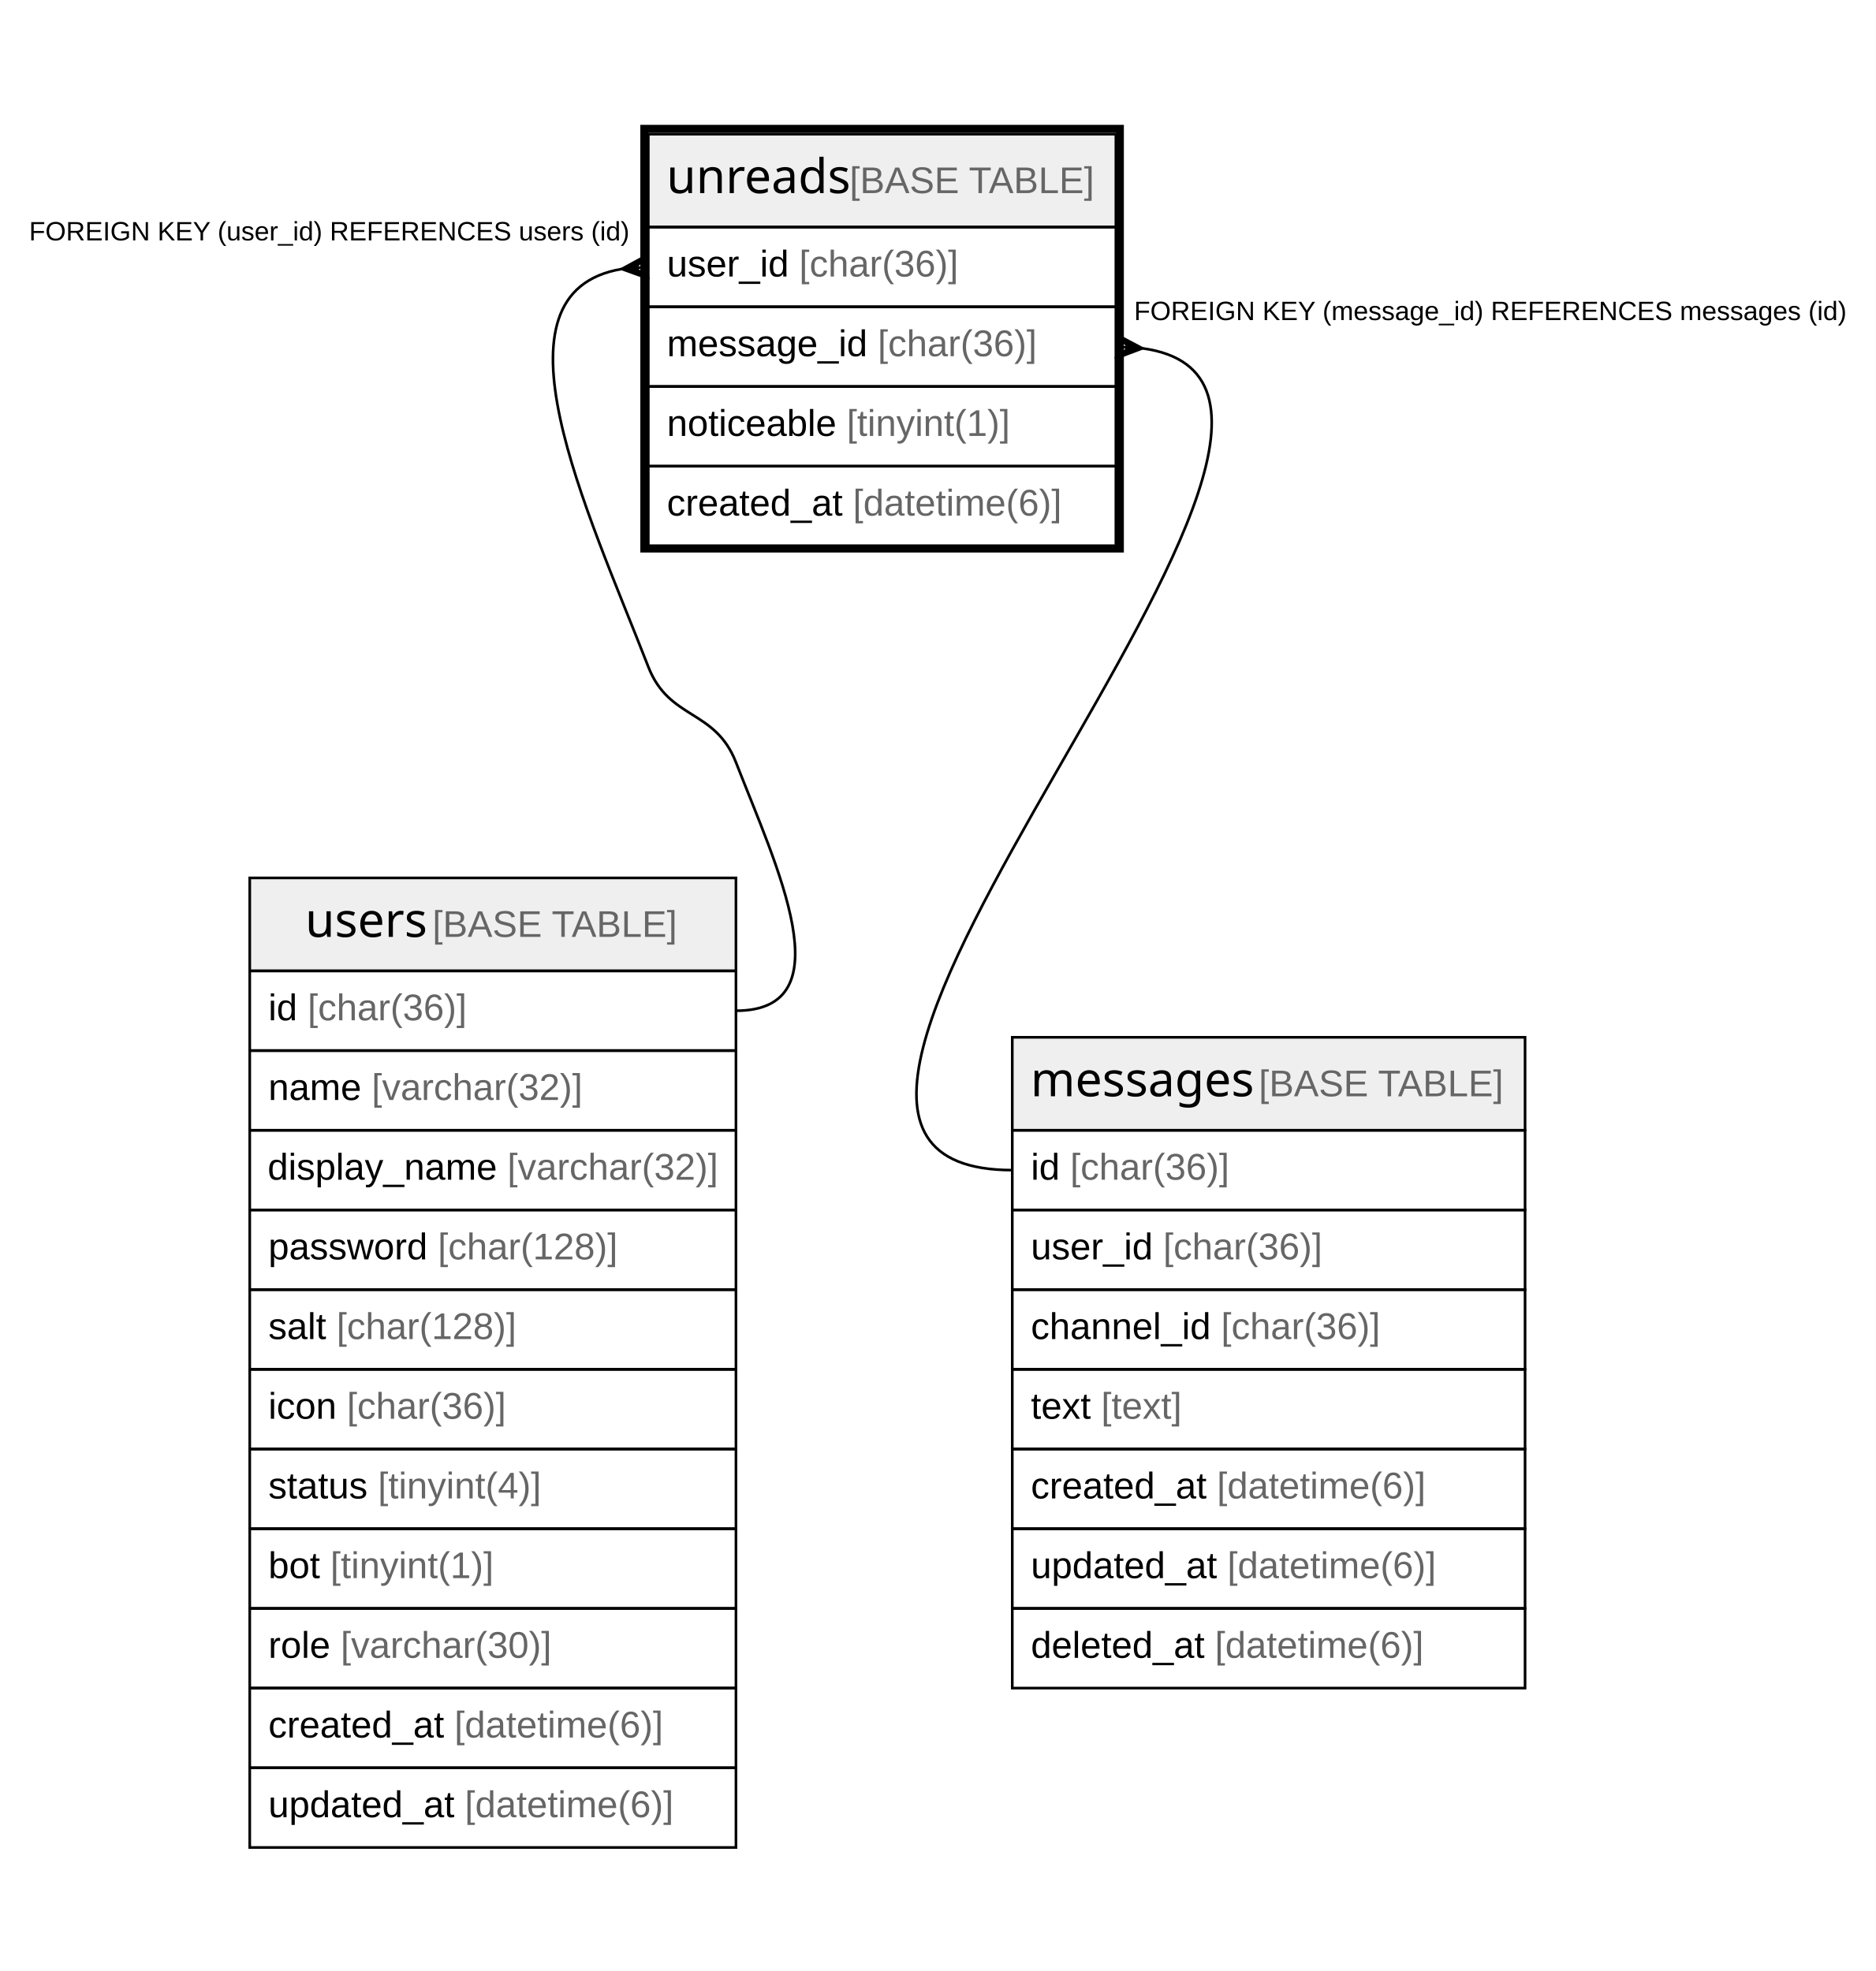
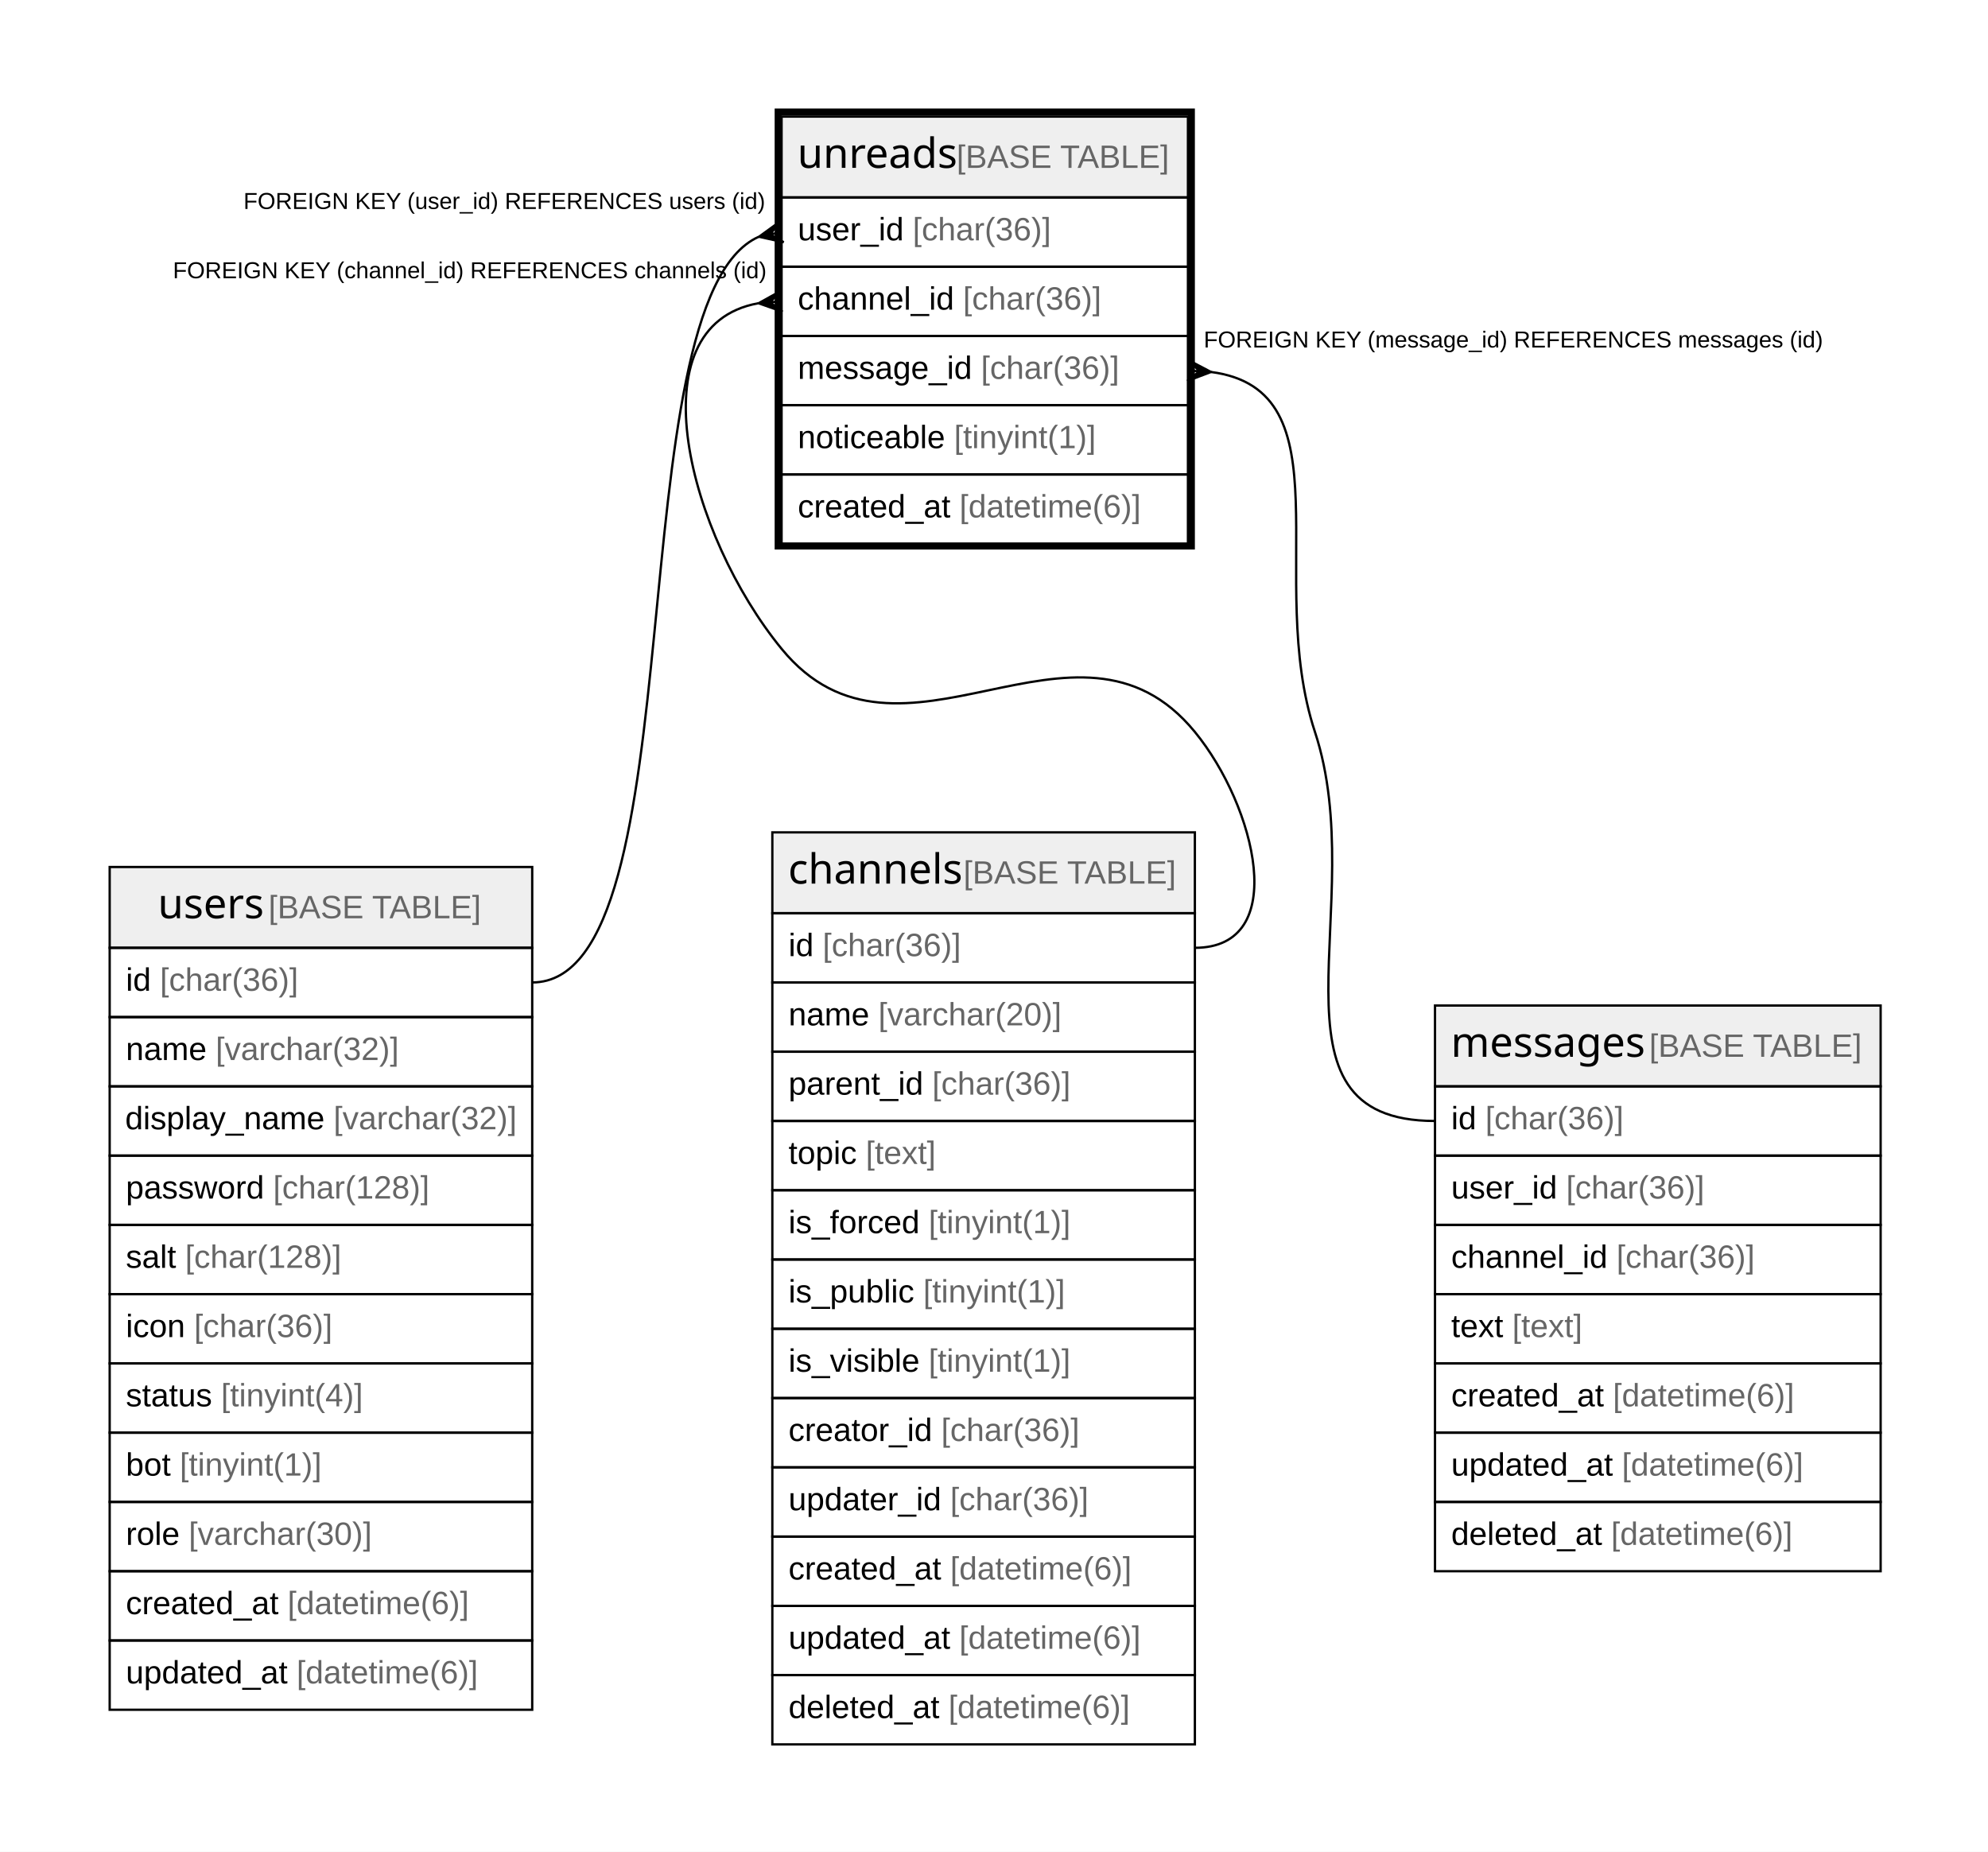
- <svg xmlns="http://www.w3.org/2000/svg" width="706pt" height="742pt" viewBox="0.00 0.00 706.00 742.00">
-   <g id="graph0" class="graph" transform="scale(1 1) rotate(0) translate(4 738)">
-     <polygon fill="#ffffff" stroke="transparent" points="-4,4 -4,-738 702,-738 702,4 -4,4" />
+ <svg xmlns="http://www.w3.org/2000/svg" width="861pt" height="802pt" viewBox="0.00 0.00 861.00 802.00">
+   <g id="graph0" class="graph" transform="scale(1 1) rotate(0) translate(4 798)">
+     <polygon fill="#ffffff" stroke="transparent" points="-4,4 -4,-798 857,-798 857,4 -4,4" />
    <g id="node1" class="node">
-       <polygon fill="#efefef" stroke="transparent" points="240,-652.5 240,-687.5 416,-687.5 416,-652.5 240,-652.5" />
-       <polygon fill="none" stroke="#000000" points="240,-652.5 240,-687.5 416,-687.5 416,-652.5 240,-652.5" />
-       <text text-anchor="start" x="246.862" y="-665.3" font-family="Arial Bold" font-size="18.00" fill="#000000">unreads</text>
-       <text text-anchor="start" x="311.885" y="-665.3" font-family="Arial" font-size="14.00" fill="#000000"> </text>
-       <text text-anchor="start" x="315.775" y="-665.3" font-family="Arial" font-size="14.00" fill="#666666">[BASE TABLE]</text>
-       <polygon fill="none" stroke="#000000" points="240,-622.5 240,-652.5 416,-652.5 416,-622.5 240,-622.5" />
-       <text text-anchor="start" x="247" y="-633.9" font-family="Arial" font-size="14.00" fill="#000000">user_id </text>
-       <text text-anchor="start" x="296.788" y="-633.9" font-family="Arial" font-size="14.00" fill="#666666">[char(36)]</text>
-       <polygon fill="none" stroke="#000000" points="240,-592.5 240,-622.5 416,-622.5 416,-592.5 240,-592.5" />
-       <text text-anchor="start" x="247" y="-603.9" font-family="Arial" font-size="14.00" fill="#000000">message_id </text>
-       <text text-anchor="start" x="326.353" y="-603.9" font-family="Arial" font-size="14.00" fill="#666666">[char(36)]</text>
-       <polygon fill="none" stroke="#000000" points="240,-562.5 240,-592.5 416,-592.5 416,-562.5 240,-562.5" />
-       <text text-anchor="start" x="247" y="-573.9" font-family="Arial" font-size="14.00" fill="#000000">noticeable </text>
-       <text text-anchor="start" x="314.69" y="-573.9" font-family="Arial" font-size="14.00" fill="#666666">[tinyint(1)]</text>
-       <polygon fill="none" stroke="#000000" points="240,-532.5 240,-562.5 416,-562.5 416,-532.5 240,-532.5" />
-       <text text-anchor="start" x="247" y="-543.9" font-family="Arial" font-size="14.00" fill="#000000">created_at </text>
-       <text text-anchor="start" x="317.028" y="-543.9" font-family="Arial" font-size="14.00" fill="#666666">[datetime(6)]</text>
-       <polygon fill="none" stroke="#000000" stroke-width="3" points="238.5,-531.5 238.5,-689.5 417.5,-689.5 417.5,-531.5 238.5,-531.5" />
+       <polygon fill="#efefef" stroke="transparent" points="334.5,-712.5 334.5,-747.5 510.5,-747.5 510.5,-712.5 334.5,-712.5" />
+       <polygon fill="none" stroke="#000000" points="334.5,-712.5 334.5,-747.5 510.5,-747.5 510.5,-712.5 334.5,-712.5" />
+       <text text-anchor="start" x="341.361" y="-725.3" font-family="Arial Bold" font-size="18.00" fill="#000000">unreads</text>
+       <text text-anchor="start" x="406.385" y="-725.3" font-family="Arial" font-size="14.00" fill="#000000"> </text>
+       <text text-anchor="start" x="410.275" y="-725.3" font-family="Arial" font-size="14.00" fill="#666666">[BASE TABLE]</text>
+       <polygon fill="none" stroke="#000000" points="334.5,-682.5 334.5,-712.5 510.5,-712.5 510.5,-682.5 334.5,-682.5" />
+       <text text-anchor="start" x="341.5" y="-693.9" font-family="Arial" font-size="14.00" fill="#000000">user_id </text>
+       <text text-anchor="start" x="391.288" y="-693.9" font-family="Arial" font-size="14.00" fill="#666666">[char(36)]</text>
+       <polygon fill="none" stroke="#000000" points="334.5,-652.5 334.5,-682.5 510.5,-682.5 510.5,-652.5 334.5,-652.5" />
+       <text text-anchor="start" x="341.5" y="-663.9" font-family="Arial" font-size="14.00" fill="#000000">channel_id </text>
+       <text text-anchor="start" x="413.082" y="-663.9" font-family="Arial" font-size="14.00" fill="#666666">[char(36)]</text>
+       <polygon fill="none" stroke="#000000" points="334.5,-622.5 334.5,-652.5 510.5,-652.5 510.5,-622.5 334.5,-622.5" />
+       <text text-anchor="start" x="341.5" y="-633.9" font-family="Arial" font-size="14.00" fill="#000000">message_id </text>
+       <text text-anchor="start" x="420.853" y="-633.9" font-family="Arial" font-size="14.00" fill="#666666">[char(36)]</text>
+       <polygon fill="none" stroke="#000000" points="334.5,-592.5 334.5,-622.5 510.5,-622.5 510.5,-592.5 334.5,-592.5" />
+       <text text-anchor="start" x="341.5" y="-603.9" font-family="Arial" font-size="14.00" fill="#000000">noticeable </text>
+       <text text-anchor="start" x="409.19" y="-603.9" font-family="Arial" font-size="14.00" fill="#666666">[tinyint(1)]</text>
+       <polygon fill="none" stroke="#000000" points="334.5,-562.5 334.5,-592.5 510.5,-592.5 510.5,-562.5 334.5,-562.5" />
+       <text text-anchor="start" x="341.5" y="-573.9" font-family="Arial" font-size="14.00" fill="#000000">created_at </text>
+       <text text-anchor="start" x="411.528" y="-573.9" font-family="Arial" font-size="14.00" fill="#666666">[datetime(6)]</text>
+       <polygon fill="none" stroke="#000000" stroke-width="3" points="333,-561.5 333,-749.5 512,-749.5 512,-561.5 333,-561.5" />
    </g>
    <g id="node2" class="node">
-       <polygon fill="#efefef" stroke="transparent" points="90,-372.5 90,-407.5 273,-407.5 273,-372.5 90,-372.5" />
-       <polygon fill="none" stroke="#000000" points="90,-372.5 90,-407.5 273,-407.5 273,-372.5 90,-372.5" />
-       <text text-anchor="start" x="110.871" y="-385.3" font-family="Arial Bold" font-size="18.00" fill="#000000">users</text>
-       <text text-anchor="start" x="154.875" y="-385.3" font-family="Arial" font-size="14.00" fill="#000000"> </text>
-       <text text-anchor="start" x="158.766" y="-385.3" font-family="Arial" font-size="14.00" fill="#666666">[BASE TABLE]</text>
-       <polygon fill="none" stroke="#000000" points="90,-342.5 90,-372.5 273,-372.5 273,-342.5 90,-342.5" />
-       <text text-anchor="start" x="97" y="-353.9" font-family="Arial" font-size="14.00" fill="#000000">id </text>
-       <text text-anchor="start" x="111.78" y="-353.9" font-family="Arial" font-size="14.00" fill="#666666">[char(36)]</text>
-       <polygon fill="none" stroke="#000000" points="90,-312.5 90,-342.5 273,-342.5 273,-312.5 90,-312.5" />
-       <text text-anchor="start" x="97" y="-323.9" font-family="Arial" font-size="14.00" fill="#000000">name </text>
-       <text text-anchor="start" x="135.899" y="-323.9" font-family="Arial" font-size="14.00" fill="#666666">[varchar(32)]</text>
-       <polygon fill="none" stroke="#000000" points="90,-282.5 90,-312.5 273,-312.5 273,-282.5 90,-282.5" />
-       <text text-anchor="start" x="96.71" y="-293.9" font-family="Arial" font-size="14.00" fill="#000000">display_name </text>
-       <text text-anchor="start" x="186.953" y="-293.9" font-family="Arial" font-size="14.00" fill="#666666">[varchar(32)]</text>
-       <polygon fill="none" stroke="#000000" points="90,-252.5 90,-282.5 273,-282.5 273,-252.5 90,-252.5" />
-       <text text-anchor="start" x="97" y="-263.9" font-family="Arial" font-size="14.00" fill="#000000">password </text>
-       <text text-anchor="start" x="160.788" y="-263.9" font-family="Arial" font-size="14.00" fill="#666666">[char(128)]</text>
-       <polygon fill="none" stroke="#000000" points="90,-222.5 90,-252.5 273,-252.5 273,-222.5 90,-222.5" />
-       <text text-anchor="start" x="97" y="-233.9" font-family="Arial" font-size="14.00" fill="#000000">salt </text>
-       <text text-anchor="start" x="122.67" y="-233.9" font-family="Arial" font-size="14.00" fill="#666666">[char(128)]</text>
-       <polygon fill="none" stroke="#000000" points="90,-192.5 90,-222.5 273,-222.5 273,-192.5 90,-192.5" />
-       <text text-anchor="start" x="97" y="-203.9" font-family="Arial" font-size="14.00" fill="#000000">icon </text>
-       <text text-anchor="start" x="126.562" y="-203.9" font-family="Arial" font-size="14.00" fill="#666666">[char(36)]</text>
-       <polygon fill="none" stroke="#000000" points="90,-162.5 90,-192.5 273,-192.5 273,-162.5 90,-162.5" />
-       <text text-anchor="start" x="97" y="-173.9" font-family="Arial" font-size="14.00" fill="#000000">status </text>
-       <text text-anchor="start" x="138.237" y="-173.9" font-family="Arial" font-size="14.00" fill="#666666">[tinyint(4)]</text>
-       <polygon fill="none" stroke="#000000" points="90,-132.5 90,-162.5 273,-162.5 273,-132.5 90,-132.5" />
-       <text text-anchor="start" x="97" y="-143.9" font-family="Arial" font-size="14.00" fill="#000000">bot </text>
-       <text text-anchor="start" x="120.346" y="-143.9" font-family="Arial" font-size="14.00" fill="#666666">[tinyint(1)]</text>
-       <polygon fill="none" stroke="#000000" points="90,-102.5 90,-132.5 273,-132.5 273,-102.5 90,-102.5" />
-       <text text-anchor="start" x="97" y="-113.9" font-family="Arial" font-size="14.00" fill="#000000">role </text>
-       <text text-anchor="start" x="124.223" y="-113.9" font-family="Arial" font-size="14.00" fill="#666666">[varchar(30)]</text>
-       <polygon fill="none" stroke="#000000" points="90,-72.5 90,-102.5 273,-102.5 273,-72.5 90,-72.5" />
-       <text text-anchor="start" x="97" y="-83.9" font-family="Arial" font-size="14.00" fill="#000000">created_at </text>
-       <text text-anchor="start" x="167.028" y="-83.9" font-family="Arial" font-size="14.00" fill="#666666">[datetime(6)]</text>
-       <polygon fill="none" stroke="#000000" points="90,-42.5 90,-72.5 273,-72.5 273,-42.5 90,-42.5" />
-       <text text-anchor="start" x="97" y="-53.9" font-family="Arial" font-size="14.00" fill="#000000">updated_at </text>
-       <text text-anchor="start" x="170.933" y="-53.9" font-family="Arial" font-size="14.00" fill="#666666">[datetime(6)]</text>
+       <polygon fill="#efefef" stroke="transparent" points="43.5,-387.5 43.5,-422.5 226.5,-422.5 226.5,-387.5 43.5,-387.5" />
+       <polygon fill="none" stroke="#000000" points="43.5,-387.5 43.5,-422.5 226.5,-422.5 226.5,-387.5 43.5,-387.5" />
+       <text text-anchor="start" x="64.371" y="-400.3" font-family="Arial Bold" font-size="18.00" fill="#000000">users</text>
+       <text text-anchor="start" x="108.375" y="-400.3" font-family="Arial" font-size="14.00" fill="#000000"> </text>
+       <text text-anchor="start" x="112.266" y="-400.3" font-family="Arial" font-size="14.00" fill="#666666">[BASE TABLE]</text>
+       <polygon fill="none" stroke="#000000" points="43.5,-357.5 43.5,-387.5 226.5,-387.5 226.5,-357.5 43.5,-357.5" />
+       <text text-anchor="start" x="50.5" y="-368.9" font-family="Arial" font-size="14.00" fill="#000000">id </text>
+       <text text-anchor="start" x="65.28" y="-368.9" font-family="Arial" font-size="14.00" fill="#666666">[char(36)]</text>
+       <polygon fill="none" stroke="#000000" points="43.5,-327.5 43.5,-357.5 226.5,-357.5 226.5,-327.5 43.5,-327.5" />
+       <text text-anchor="start" x="50.5" y="-338.9" font-family="Arial" font-size="14.00" fill="#000000">name </text>
+       <text text-anchor="start" x="89.399" y="-338.9" font-family="Arial" font-size="14.00" fill="#666666">[varchar(32)]</text>
+       <polygon fill="none" stroke="#000000" points="43.5,-297.5 43.5,-327.5 226.5,-327.5 226.5,-297.5 43.5,-297.5" />
+       <text text-anchor="start" x="50.21" y="-308.9" font-family="Arial" font-size="14.00" fill="#000000">display_name </text>
+       <text text-anchor="start" x="140.453" y="-308.9" font-family="Arial" font-size="14.00" fill="#666666">[varchar(32)]</text>
+       <polygon fill="none" stroke="#000000" points="43.5,-267.5 43.5,-297.5 226.5,-297.5 226.5,-267.5 43.5,-267.5" />
+       <text text-anchor="start" x="50.5" y="-278.9" font-family="Arial" font-size="14.00" fill="#000000">password </text>
+       <text text-anchor="start" x="114.288" y="-278.9" font-family="Arial" font-size="14.00" fill="#666666">[char(128)]</text>
+       <polygon fill="none" stroke="#000000" points="43.5,-237.5 43.5,-267.5 226.5,-267.5 226.5,-237.5 43.5,-237.5" />
+       <text text-anchor="start" x="50.5" y="-248.9" font-family="Arial" font-size="14.00" fill="#000000">salt </text>
+       <text text-anchor="start" x="76.17" y="-248.9" font-family="Arial" font-size="14.00" fill="#666666">[char(128)]</text>
+       <polygon fill="none" stroke="#000000" points="43.5,-207.5 43.5,-237.5 226.5,-237.5 226.5,-207.5 43.5,-207.5" />
+       <text text-anchor="start" x="50.5" y="-218.9" font-family="Arial" font-size="14.00" fill="#000000">icon </text>
+       <text text-anchor="start" x="80.062" y="-218.9" font-family="Arial" font-size="14.00" fill="#666666">[char(36)]</text>
+       <polygon fill="none" stroke="#000000" points="43.5,-177.5 43.5,-207.5 226.5,-207.5 226.5,-177.5 43.5,-177.5" />
+       <text text-anchor="start" x="50.5" y="-188.9" font-family="Arial" font-size="14.00" fill="#000000">status </text>
+       <text text-anchor="start" x="91.737" y="-188.9" font-family="Arial" font-size="14.00" fill="#666666">[tinyint(4)]</text>
+       <polygon fill="none" stroke="#000000" points="43.5,-147.5 43.5,-177.5 226.5,-177.5 226.5,-147.5 43.5,-147.5" />
+       <text text-anchor="start" x="50.5" y="-158.9" font-family="Arial" font-size="14.00" fill="#000000">bot </text>
+       <text text-anchor="start" x="73.846" y="-158.9" font-family="Arial" font-size="14.00" fill="#666666">[tinyint(1)]</text>
+       <polygon fill="none" stroke="#000000" points="43.5,-117.5 43.5,-147.5 226.5,-147.5 226.5,-117.5 43.5,-117.5" />
+       <text text-anchor="start" x="50.5" y="-128.9" font-family="Arial" font-size="14.00" fill="#000000">role </text>
+       <text text-anchor="start" x="77.723" y="-128.9" font-family="Arial" font-size="14.00" fill="#666666">[varchar(30)]</text>
+       <polygon fill="none" stroke="#000000" points="43.5,-87.5 43.5,-117.5 226.5,-117.5 226.5,-87.5 43.5,-87.5" />
+       <text text-anchor="start" x="50.5" y="-98.9" font-family="Arial" font-size="14.00" fill="#000000">created_at </text>
+       <text text-anchor="start" x="120.528" y="-98.9" font-family="Arial" font-size="14.00" fill="#666666">[datetime(6)]</text>
+       <polygon fill="none" stroke="#000000" points="43.5,-57.5 43.5,-87.5 226.5,-87.5 226.5,-57.5 43.5,-57.5" />
+       <text text-anchor="start" x="50.5" y="-68.9" font-family="Arial" font-size="14.00" fill="#000000">updated_at </text>
+       <text text-anchor="start" x="124.433" y="-68.9" font-family="Arial" font-size="14.00" fill="#666666">[datetime(6)]</text>
    </g>
    <g id="edge1" class="edge">
-       <path fill="none" stroke="#000000" d="M229.988,-636.728C177.72,-627.935 217.077,-545.93 240,-487 247.869,-466.771 265.131,-471.229 273,-451 288.065,-412.271 314.556,-357.5 273,-357.5" />
-       <polygon fill="#000000" stroke="#000000" points="230.03,-636.731 239.654,-641.987 235.015,-637.115 240,-637.5 240,-637.5 240,-637.5 235.015,-637.115 240.346,-633.013 230.03,-636.731 230.03,-636.731" />
-       <text text-anchor="start" x="6.945" y="-647.5" font-family="Arial" font-size="10.00" fill="#000000">FOREIGN KEY (user_id) REFERENCES users (id)</text>
+       <path fill="none" stroke="#000000" d="M324.566,-695.425C262.275,-667.745 299.038,-372.5 226.5,-372.5" />
+       <polygon fill="#000000" stroke="#000000" points="324.711,-695.455 333.58,-701.905 329.606,-696.477 334.5,-697.5 334.5,-697.5 334.5,-697.5 329.606,-696.477 335.42,-693.095 324.711,-695.455 324.711,-695.455" />
+       <text text-anchor="start" x="101.445" y="-707.5" font-family="Arial" font-size="10.00" fill="#000000">FOREIGN KEY (user_id) REFERENCES users (id)</text>
    </g>
    <g id="node3" class="node">
-       <polygon fill="#efefef" stroke="transparent" points="377,-312.5 377,-347.5 570,-347.5 570,-312.5 377,-312.5" />
-       <polygon fill="none" stroke="#000000" points="377,-312.5 377,-347.5 570,-347.5 570,-312.5 377,-312.5" />
-       <text text-anchor="start" x="383.865" y="-325.3" font-family="Arial Bold" font-size="18.00" fill="#000000">messages</text>
-       <text text-anchor="start" x="465.882" y="-325.3" font-family="Arial" font-size="14.00" fill="#000000"> </text>
-       <text text-anchor="start" x="469.772" y="-325.3" font-family="Arial" font-size="14.00" fill="#666666">[BASE TABLE]</text>
-       <polygon fill="none" stroke="#000000" points="377,-282.5 377,-312.5 570,-312.5 570,-282.5 377,-282.5" />
-       <text text-anchor="start" x="384" y="-293.9" font-family="Arial" font-size="14.00" fill="#000000">id </text>
-       <text text-anchor="start" x="398.78" y="-293.9" font-family="Arial" font-size="14.00" fill="#666666">[char(36)]</text>
-       <polygon fill="none" stroke="#000000" points="377,-252.5 377,-282.5 570,-282.5 570,-252.5 377,-252.5" />
-       <text text-anchor="start" x="384" y="-263.9" font-family="Arial" font-size="14.00" fill="#000000">user_id </text>
-       <text text-anchor="start" x="433.788" y="-263.9" font-family="Arial" font-size="14.00" fill="#666666">[char(36)]</text>
-       <polygon fill="none" stroke="#000000" points="377,-222.5 377,-252.5 570,-252.5 570,-222.5 377,-222.5" />
-       <text text-anchor="start" x="384" y="-233.9" font-family="Arial" font-size="14.00" fill="#000000">channel_id </text>
-       <text text-anchor="start" x="455.582" y="-233.9" font-family="Arial" font-size="14.00" fill="#666666">[char(36)]</text>
-       <polygon fill="none" stroke="#000000" points="377,-192.5 377,-222.5 570,-222.5 570,-192.5 377,-192.5" />
-       <text text-anchor="start" x="384" y="-203.9" font-family="Arial" font-size="14.00" fill="#000000">text </text>
-       <text text-anchor="start" x="410.454" y="-203.9" font-family="Arial" font-size="14.00" fill="#666666">[text]</text>
-       <polygon fill="none" stroke="#000000" points="377,-162.5 377,-192.5 570,-192.5 570,-162.5 377,-162.5" />
-       <text text-anchor="start" x="384" y="-173.9" font-family="Arial" font-size="14.00" fill="#000000">created_at </text>
-       <text text-anchor="start" x="454.028" y="-173.9" font-family="Arial" font-size="14.00" fill="#666666">[datetime(6)]</text>
-       <polygon fill="none" stroke="#000000" points="377,-132.5 377,-162.5 570,-162.5 570,-132.5 377,-132.5" />
-       <text text-anchor="start" x="384" y="-143.9" font-family="Arial" font-size="14.00" fill="#000000">updated_at </text>
-       <text text-anchor="start" x="457.933" y="-143.9" font-family="Arial" font-size="14.00" fill="#666666">[datetime(6)]</text>
-       <polygon fill="none" stroke="#000000" points="377,-102.5 377,-132.5 570,-132.5 570,-102.5 377,-102.5" />
-       <text text-anchor="start" x="384" y="-113.9" font-family="Arial" font-size="14.00" fill="#000000">deleted_at </text>
-       <text text-anchor="start" x="453.257" y="-113.9" font-family="Arial" font-size="14.00" fill="#666666">[datetime(6)]</text>
+       <polygon fill="#efefef" stroke="transparent" points="330.5,-402.5 330.5,-437.5 513.5,-437.5 513.5,-402.5 330.5,-402.5" />
+       <polygon fill="none" stroke="#000000" points="330.5,-402.5 330.5,-437.5 513.5,-437.5 513.5,-402.5 330.5,-402.5" />
+       <text text-anchor="start" x="337.361" y="-415.3" font-family="Arial Bold" font-size="18.00" fill="#000000">channels</text>
+       <text text-anchor="start" x="409.386" y="-415.3" font-family="Arial" font-size="14.00" fill="#000000"> </text>
+       <text text-anchor="start" x="413.276" y="-415.3" font-family="Arial" font-size="14.00" fill="#666666">[BASE TABLE]</text>
+       <polygon fill="none" stroke="#000000" points="330.5,-372.5 330.5,-402.5 513.5,-402.5 513.5,-372.5 330.5,-372.5" />
+       <text text-anchor="start" x="337.5" y="-383.9" font-family="Arial" font-size="14.00" fill="#000000">id </text>
+       <text text-anchor="start" x="352.28" y="-383.9" font-family="Arial" font-size="14.00" fill="#666666">[char(36)]</text>
+       <polygon fill="none" stroke="#000000" points="330.5,-342.5 330.5,-372.5 513.5,-372.5 513.5,-342.5 330.5,-342.5" />
+       <text text-anchor="start" x="337.5" y="-353.9" font-family="Arial" font-size="14.00" fill="#000000">name </text>
+       <text text-anchor="start" x="376.399" y="-353.9" font-family="Arial" font-size="14.00" fill="#666666">[varchar(20)]</text>
+       <polygon fill="none" stroke="#000000" points="330.5,-312.5 330.5,-342.5 513.5,-342.5 513.5,-312.5 330.5,-312.5" />
+       <text text-anchor="start" x="337.5" y="-323.9" font-family="Arial" font-size="14.00" fill="#000000">parent_id </text>
+       <text text-anchor="start" x="399.744" y="-323.9" font-family="Arial" font-size="14.00" fill="#666666">[char(36)]</text>
+       <polygon fill="none" stroke="#000000" points="330.5,-282.5 330.5,-312.5 513.5,-312.5 513.5,-282.5 330.5,-282.5" />
+       <text text-anchor="start" x="337.5" y="-293.9" font-family="Arial" font-size="14.00" fill="#000000">topic </text>
+       <text text-anchor="start" x="370.953" y="-293.9" font-family="Arial" font-size="14.00" fill="#666666">[text]</text>
+       <polygon fill="none" stroke="#000000" points="330.5,-252.5 330.5,-282.5 513.5,-282.5 513.5,-252.5 330.5,-252.5" />
+       <text text-anchor="start" x="337.5" y="-263.9" font-family="Arial" font-size="14.00" fill="#000000">is_forced </text>
+       <text text-anchor="start" x="398.179" y="-263.9" font-family="Arial" font-size="14.00" fill="#666666">[tinyint(1)]</text>
+       <polygon fill="none" stroke="#000000" points="330.5,-222.5 330.5,-252.5 513.5,-252.5 513.5,-222.5 330.5,-222.5" />
+       <text text-anchor="start" x="337.5" y="-233.9" font-family="Arial" font-size="14.00" fill="#000000">is_public </text>
+       <text text-anchor="start" x="395.841" y="-233.9" font-family="Arial" font-size="14.00" fill="#666666">[tinyint(1)]</text>
+       <polygon fill="none" stroke="#000000" points="330.5,-192.5 330.5,-222.5 513.5,-222.5 513.5,-192.5 330.5,-192.5" />
+       <text text-anchor="start" x="337.5" y="-203.9" font-family="Arial" font-size="14.00" fill="#000000">is_visible </text>
+       <text text-anchor="start" x="398.165" y="-203.9" font-family="Arial" font-size="14.00" fill="#666666">[tinyint(1)]</text>
+       <polygon fill="none" stroke="#000000" points="330.5,-162.5 330.5,-192.5 513.5,-192.5 513.5,-162.5 330.5,-162.5" />
+       <text text-anchor="start" x="337.5" y="-173.9" font-family="Arial" font-size="14.00" fill="#000000">creator_id </text>
+       <text text-anchor="start" x="403.622" y="-173.9" font-family="Arial" font-size="14.00" fill="#666666">[char(36)]</text>
+       <polygon fill="none" stroke="#000000" points="330.5,-132.5 330.5,-162.5 513.5,-162.5 513.5,-132.5 330.5,-132.5" />
+       <text text-anchor="start" x="337.5" y="-143.9" font-family="Arial" font-size="14.00" fill="#000000">updater_id </text>
+       <text text-anchor="start" x="407.527" y="-143.9" font-family="Arial" font-size="14.00" fill="#666666">[char(36)]</text>
+       <polygon fill="none" stroke="#000000" points="330.5,-102.5 330.5,-132.5 513.5,-132.5 513.5,-102.5 330.5,-102.5" />
+       <text text-anchor="start" x="337.5" y="-113.9" font-family="Arial" font-size="14.00" fill="#000000">created_at </text>
+       <text text-anchor="start" x="407.528" y="-113.9" font-family="Arial" font-size="14.00" fill="#666666">[datetime(6)]</text>
+       <polygon fill="none" stroke="#000000" points="330.5,-72.5 330.5,-102.5 513.5,-102.5 513.5,-72.5 330.5,-72.5" />
+       <text text-anchor="start" x="337.5" y="-83.9" font-family="Arial" font-size="14.00" fill="#000000">updated_at </text>
+       <text text-anchor="start" x="411.433" y="-83.9" font-family="Arial" font-size="14.00" fill="#666666">[datetime(6)]</text>
+       <polygon fill="none" stroke="#000000" points="330.5,-42.5 330.5,-72.5 513.5,-72.5 513.5,-42.5 330.5,-42.5" />
+       <text text-anchor="start" x="337.5" y="-53.9" font-family="Arial" font-size="14.00" fill="#000000">deleted_at </text>
+       <text text-anchor="start" x="406.757" y="-53.9" font-family="Arial" font-size="14.00" fill="#666666">[datetime(6)]</text>
    </g>
    <g id="edge2" class="edge">
-       <path fill="none" stroke="#000000" d="M426.051,-606.865C538.478,-591.368 241.798,-297.5 377,-297.5" />
-       <polygon fill="#000000" stroke="#000000" points="425.98,-606.869 415.716,-603.009 420.99,-607.185 416,-607.5 416,-607.5 416,-607.5 420.99,-607.185 416.284,-611.991 425.98,-606.869 425.98,-606.869" />
-       <text text-anchor="start" x="422.827" y="-617.5" font-family="Arial" font-size="10.00" fill="#000000">FOREIGN KEY (message_id) REFERENCES messages (id)</text>
+       <path fill="none" stroke="#000000" d="M324.334,-666.638C270.345,-656.84 294.439,-565.921 334.5,-517 385.914,-454.217 462.086,-543.783 513.5,-481 539.828,-448.849 555.056,-387.5 513.5,-387.5" />
+       <polygon fill="#000000" stroke="#000000" points="324.536,-666.655 334.12,-671.984 329.518,-667.077 334.5,-667.5 334.5,-667.5 334.5,-667.5 329.518,-667.077 334.88,-663.016 324.536,-666.655 324.536,-666.655" />
+       <text text-anchor="start" x="70.878" y="-677.5" font-family="Arial" font-size="10.00" fill="#000000">FOREIGN KEY (channel_id) REFERENCES channels (id)</text>
+     </g>
+     <g id="node4" class="node">
+       <polygon fill="#efefef" stroke="transparent" points="617.5,-327.5 617.5,-362.5 810.5,-362.5 810.5,-327.5 617.5,-327.5" />
+       <polygon fill="none" stroke="#000000" points="617.5,-327.5 617.5,-362.5 810.5,-362.5 810.5,-327.5 617.5,-327.5" />
+       <text text-anchor="start" x="624.365" y="-340.3" font-family="Arial Bold" font-size="18.00" fill="#000000">messages</text>
+       <text text-anchor="start" x="706.382" y="-340.3" font-family="Arial" font-size="14.00" fill="#000000"> </text>
+       <text text-anchor="start" x="710.272" y="-340.3" font-family="Arial" font-size="14.00" fill="#666666">[BASE TABLE]</text>
+       <polygon fill="none" stroke="#000000" points="617.5,-297.5 617.5,-327.5 810.5,-327.5 810.5,-297.5 617.5,-297.5" />
+       <text text-anchor="start" x="624.5" y="-308.9" font-family="Arial" font-size="14.00" fill="#000000">id </text>
+       <text text-anchor="start" x="639.28" y="-308.9" font-family="Arial" font-size="14.00" fill="#666666">[char(36)]</text>
+       <polygon fill="none" stroke="#000000" points="617.5,-267.5 617.5,-297.5 810.5,-297.5 810.5,-267.5 617.5,-267.5" />
+       <text text-anchor="start" x="624.5" y="-278.9" font-family="Arial" font-size="14.00" fill="#000000">user_id </text>
+       <text text-anchor="start" x="674.288" y="-278.9" font-family="Arial" font-size="14.00" fill="#666666">[char(36)]</text>
+       <polygon fill="none" stroke="#000000" points="617.5,-237.5 617.5,-267.5 810.5,-267.5 810.5,-237.5 617.5,-237.5" />
+       <text text-anchor="start" x="624.5" y="-248.9" font-family="Arial" font-size="14.00" fill="#000000">channel_id </text>
+       <text text-anchor="start" x="696.082" y="-248.9" font-family="Arial" font-size="14.00" fill="#666666">[char(36)]</text>
+       <polygon fill="none" stroke="#000000" points="617.5,-207.5 617.5,-237.5 810.5,-237.5 810.5,-207.5 617.5,-207.5" />
+       <text text-anchor="start" x="624.5" y="-218.9" font-family="Arial" font-size="14.00" fill="#000000">text </text>
+       <text text-anchor="start" x="650.954" y="-218.9" font-family="Arial" font-size="14.00" fill="#666666">[text]</text>
+       <polygon fill="none" stroke="#000000" points="617.5,-177.5 617.5,-207.5 810.5,-207.5 810.5,-177.5 617.5,-177.5" />
+       <text text-anchor="start" x="624.5" y="-188.9" font-family="Arial" font-size="14.00" fill="#000000">created_at </text>
+       <text text-anchor="start" x="694.528" y="-188.9" font-family="Arial" font-size="14.00" fill="#666666">[datetime(6)]</text>
+       <polygon fill="none" stroke="#000000" points="617.5,-147.5 617.5,-177.5 810.5,-177.5 810.5,-147.5 617.5,-147.5" />
+       <text text-anchor="start" x="624.5" y="-158.9" font-family="Arial" font-size="14.00" fill="#000000">updated_at </text>
+       <text text-anchor="start" x="698.433" y="-158.9" font-family="Arial" font-size="14.00" fill="#666666">[datetime(6)]</text>
+       <polygon fill="none" stroke="#000000" points="617.5,-117.5 617.5,-147.5 810.5,-147.5 810.5,-117.5 617.5,-117.5" />
+       <text text-anchor="start" x="624.5" y="-128.9" font-family="Arial" font-size="14.00" fill="#000000">deleted_at </text>
+       <text text-anchor="start" x="693.757" y="-128.9" font-family="Arial" font-size="14.00" fill="#666666">[datetime(6)]</text>
+     </g>
+     <g id="edge3" class="edge">
+       <path fill="none" stroke="#000000" d="M520.494,-636.893C580.296,-629.093 543.531,-547.596 565.5,-481 590.053,-406.571 539.126,-312.5 617.5,-312.5" />
+       <polygon fill="#000000" stroke="#000000" points="520.482,-636.894 510.227,-633.008 515.491,-637.197 510.5,-637.5 510.5,-637.5 510.5,-637.5 515.491,-637.197 510.773,-641.992 520.482,-636.894 520.482,-636.894" />
+       <text text-anchor="start" x="517.327" y="-647.5" font-family="Arial" font-size="10.00" fill="#000000">FOREIGN KEY (message_id) REFERENCES messages (id)</text>
    </g>
  </g>
</svg>
